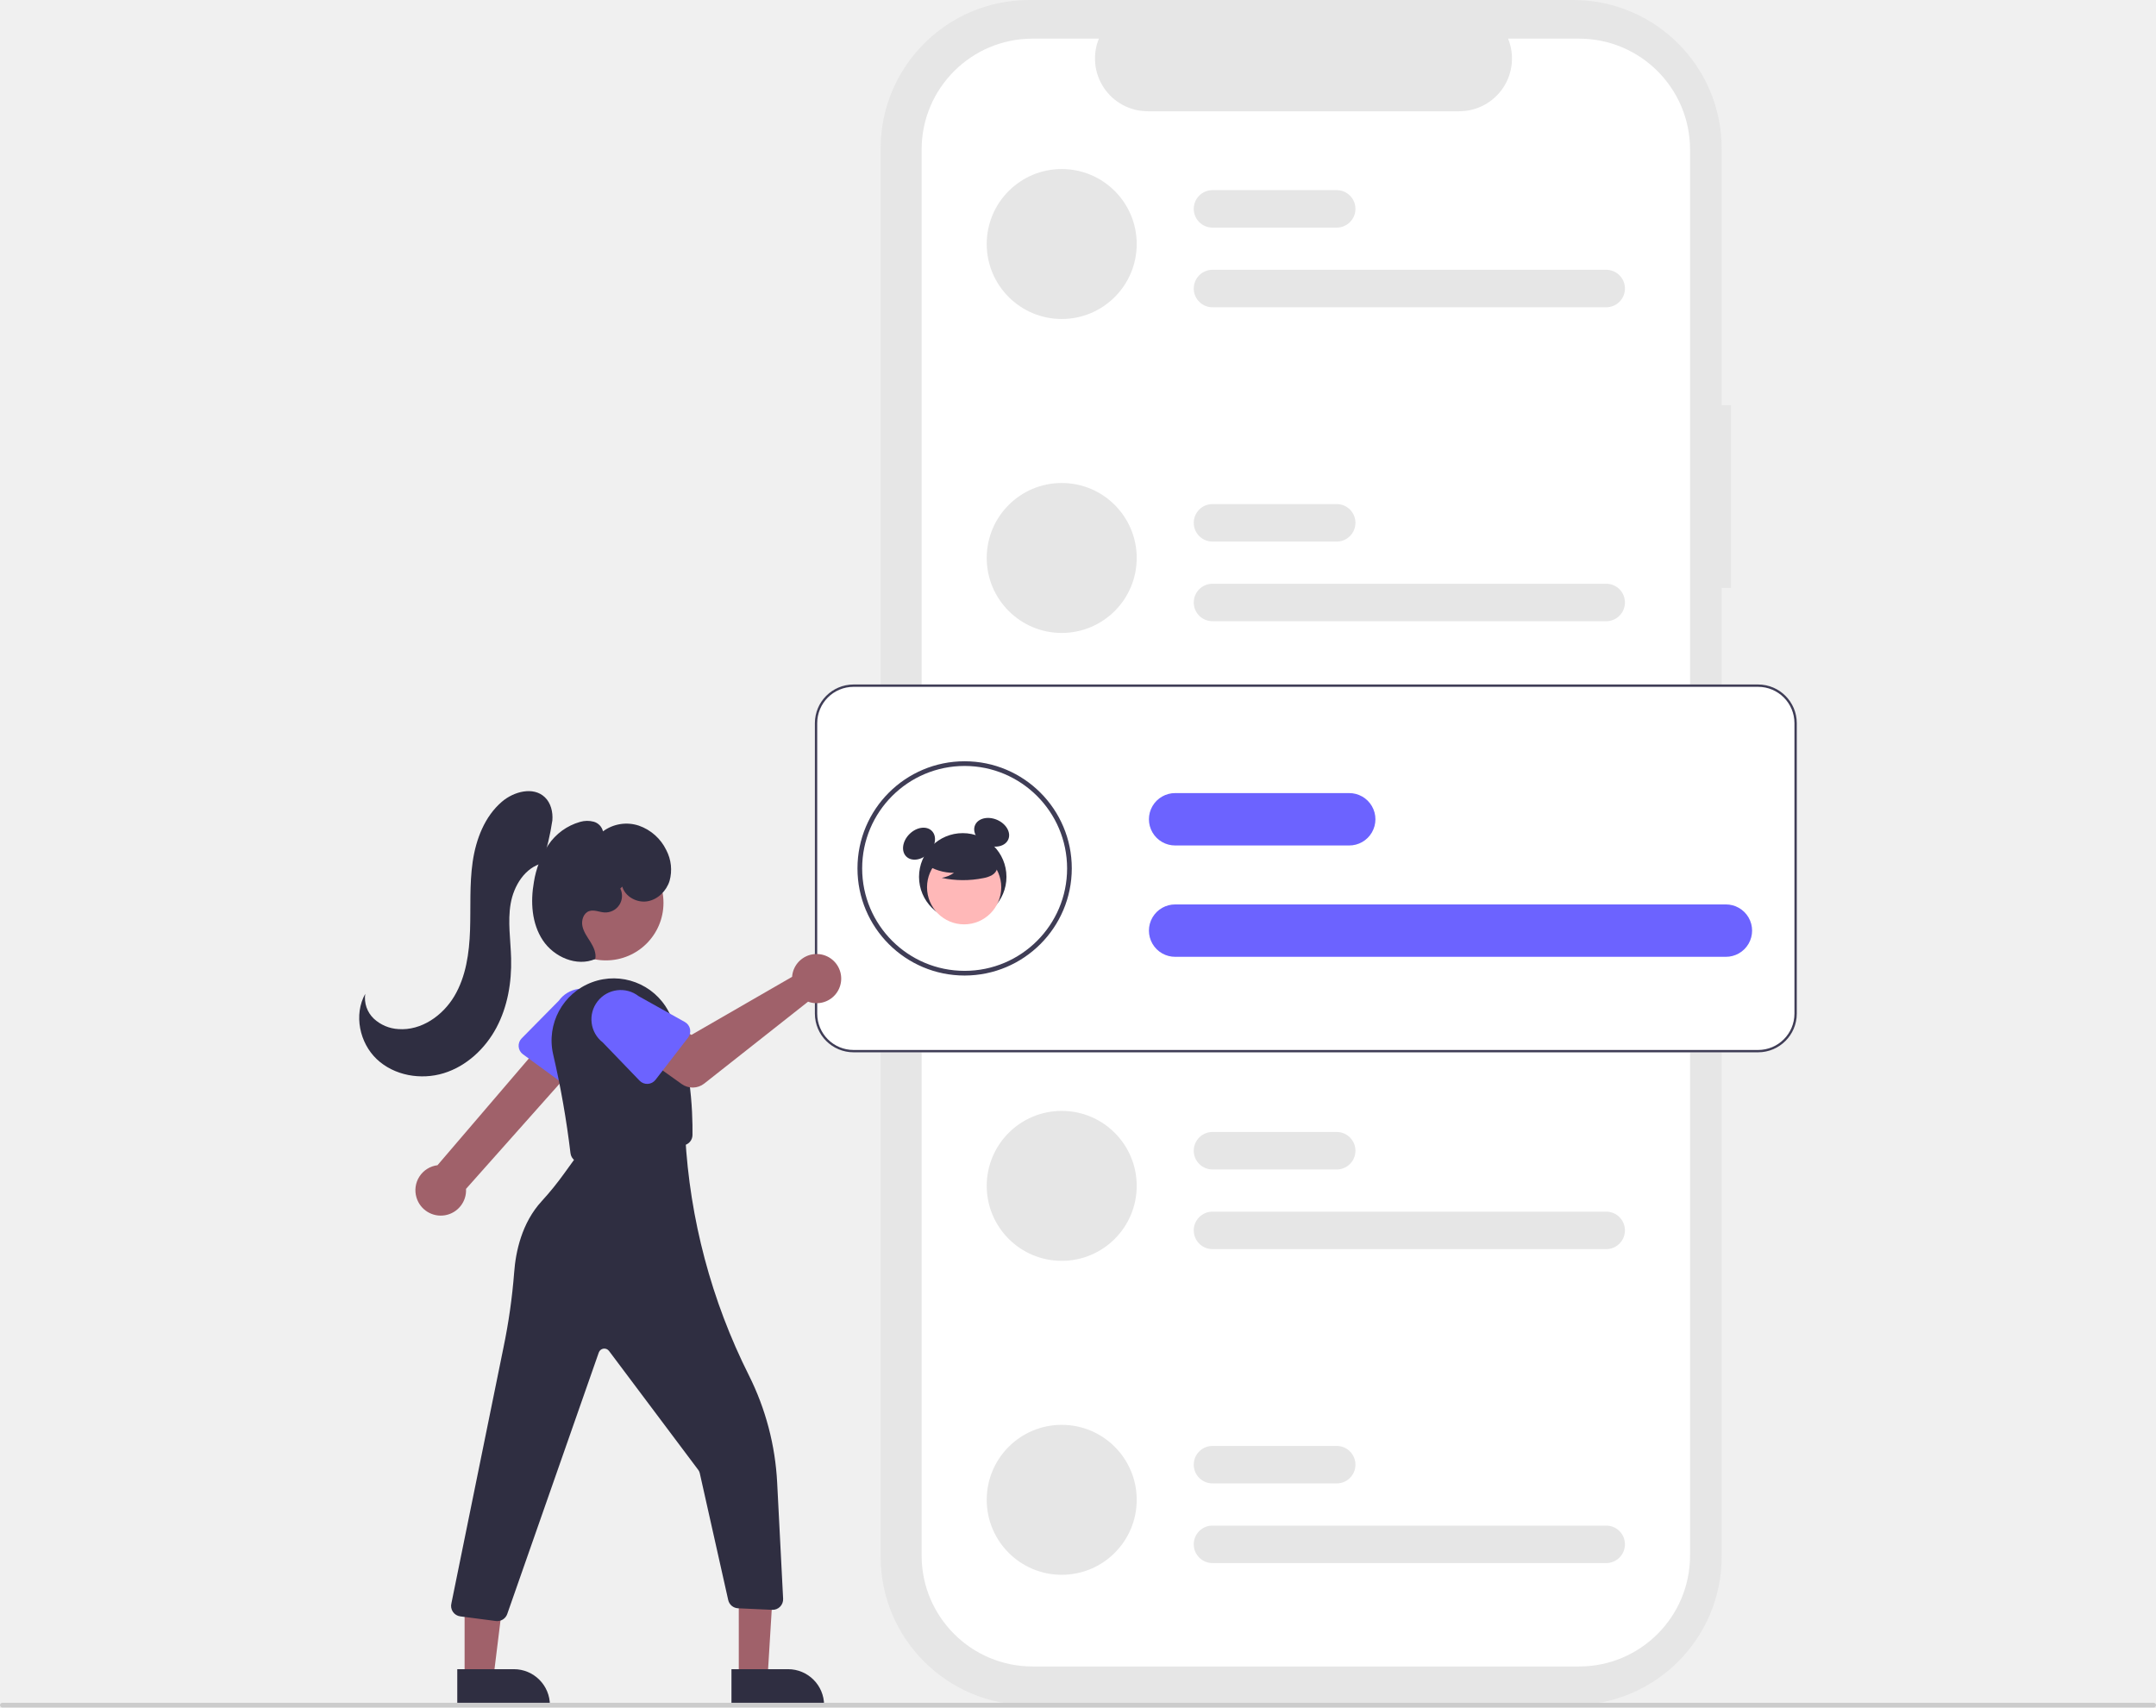
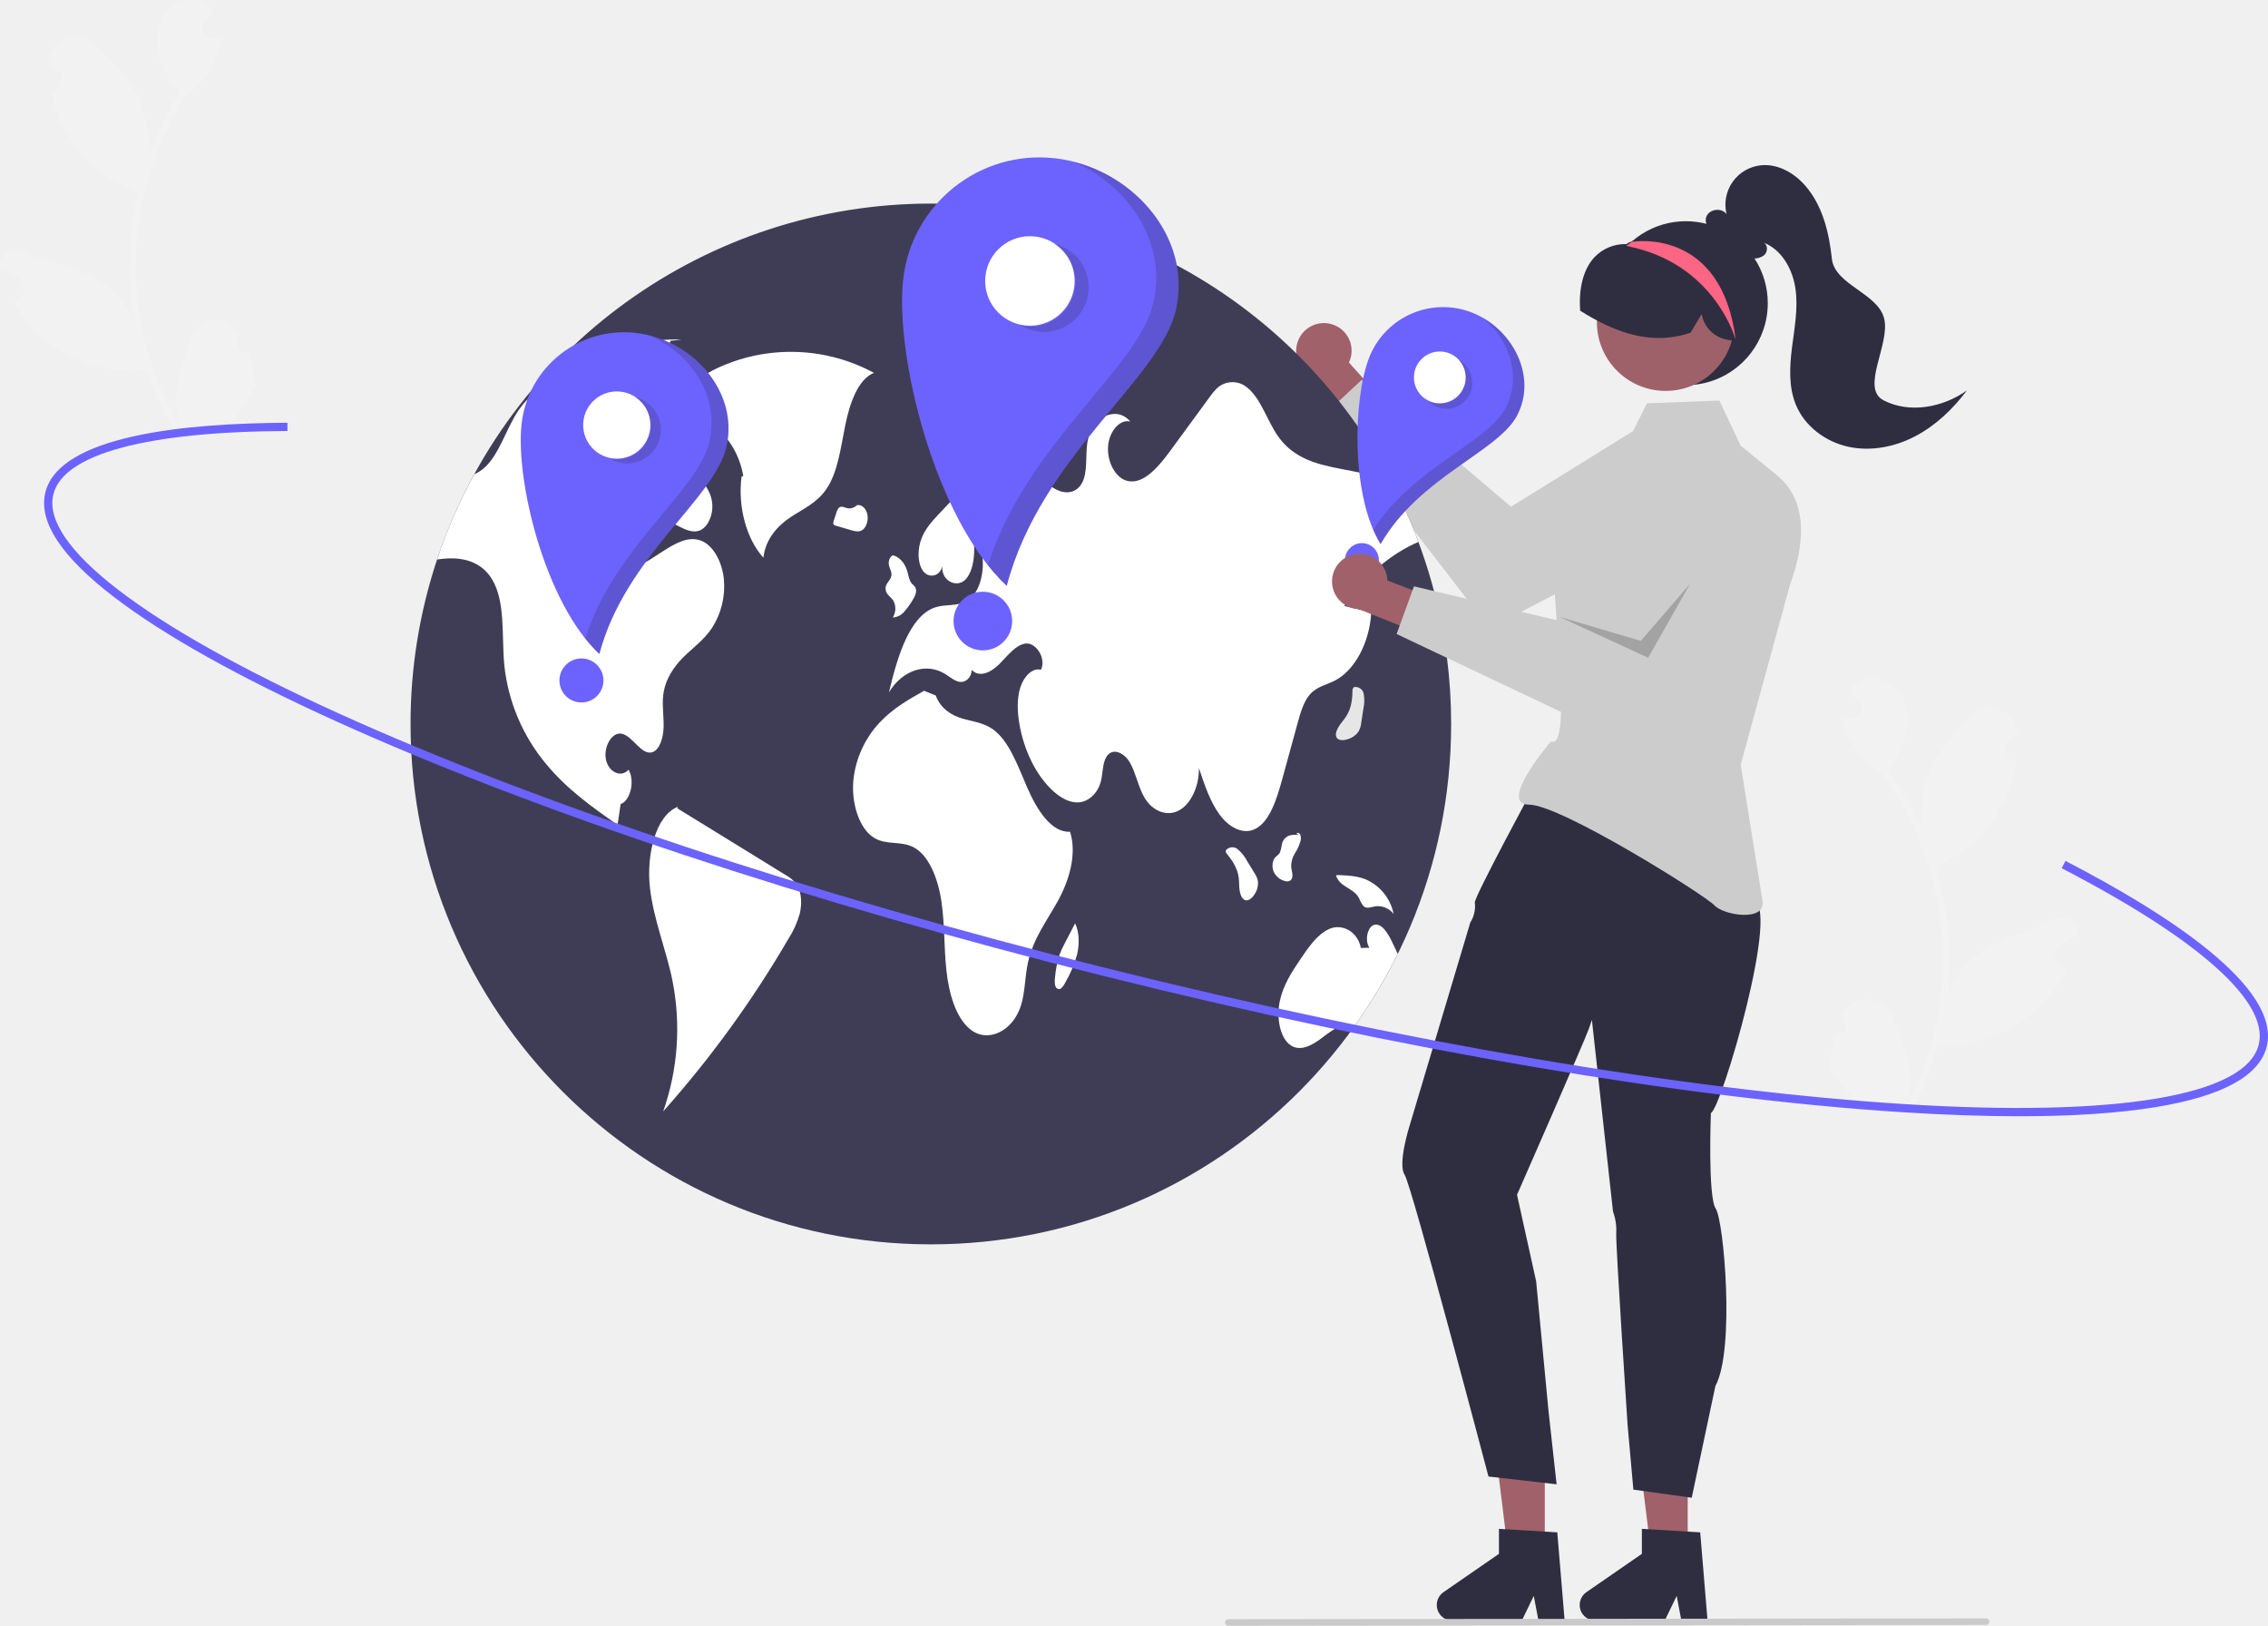
- <svg xmlns="http://www.w3.org/2000/svg" data-name="Layer 1" width="920" height="728.787" viewBox="0 0 920 728.787">
-   <path d="M878.666,258.554h-3.999V149.009A63.402,63.402,0,0,0,811.265,85.607H579.178a63.402,63.402,0,0,0-63.402,63.402v600.974a63.402,63.402,0,0,0,63.402,63.402H811.265a63.402,63.402,0,0,0,63.402-63.402V336.53h3.999Z" transform="translate(-140 -85.60667)" fill="#e6e6e6" />
-   <path d="M861.172,149.451v600.09a47.351,47.351,0,0,1-47.35,47.35h-233.2a47.351,47.351,0,0,1-47.35-47.35V149.451a47.351,47.351,0,0,1,47.35-47.35h28.29a22.507,22.507,0,0,0,20.83,30.99h132.96a22.507,22.507,0,0,0,20.83-30.99h30.29A47.351,47.351,0,0,1,861.172,149.451Z" transform="translate(-140 -85.60667)" fill="#fff" />
-   <path d="M593.053,157.758a32,32,0,0,0-0,64h0a32,32,0,0,0,0-64Z" transform="translate(-140 -85.60667)" fill="#e6e6e6" />
-   <path d="M825.391,216.758h-168a8,8,0,1,1,0-16h168a8,8,0,0,1,0,16Z" transform="translate(-140 -85.60667)" fill="#e6e6e6" />
-   <path d="M710.391,182.758h-53a8,8,0,1,1,0-16h53a8,8,0,0,1,0,16Z" transform="translate(-140 -85.60667)" fill="#e6e6e6" />
-   <path d="M593.053,291.758a32,32,0,0,0-0,64h0a32,32,0,0,0,0-64Z" transform="translate(-140 -85.60667)" fill="#e6e6e6" />
-   <path d="M825.391,350.758h-168a8,8,0,1,1,0-16h168a8,8,0,0,1,0,16Z" transform="translate(-140 -85.60667)" fill="#e6e6e6" />
-   <path d="M710.391,316.758h-53a8,8,0,1,1,0-16h53a8,8,0,0,1,0,16Z" transform="translate(-140 -85.60667)" fill="#e6e6e6" />
-   <path d="M593.053,559.758a32,32,0,0,0-0,64h0a32,32,0,0,0,0-64Z" transform="translate(-140 -85.60667)" fill="#e6e6e6" />
-   <path d="M825.391,618.758h-168a8,8,0,1,1,0-16h168a8,8,0,0,1,0,16Z" transform="translate(-140 -85.60667)" fill="#e6e6e6" />
-   <path d="M710.391,584.758h-53a8,8,0,1,1,0-16h53a8,8,0,0,1,0,16Z" transform="translate(-140 -85.60667)" fill="#e6e6e6" />
-   <path d="M593.053,693.758a32,32,0,0,0-0,64h0a32,32,0,0,0,0-64Z" transform="translate(-140 -85.60667)" fill="#e6e6e6" />
-   <path d="M825.391,752.758h-168a8,8,0,1,1,0-16h168a8,8,0,0,1,0,16Z" transform="translate(-140 -85.60667)" fill="#e6e6e6" />
-   <path d="M710.391,718.758h-53a8,8,0,1,1,0-16h53a8,8,0,0,1,0,16Z" transform="translate(-140 -85.60667)" fill="#e6e6e6" />
-   <path d="M890.222,534.758h-386a16.519,16.519,0,0,1-16.5-16.5v-124a16.519,16.519,0,0,1,16.5-16.5h386a16.519,16.519,0,0,1,16.5,16.5v124A16.519,16.519,0,0,1,890.222,534.758Z" transform="translate(-140 -85.60667)" fill="#fff" />
-   <path d="M551.625,501.984a45.726,45.726,0,1,1,45.726-45.726A45.778,45.778,0,0,1,551.625,501.984Zm0-89.452a43.726,43.726,0,1,0,43.726,43.726A43.776,43.776,0,0,0,551.625,412.532Z" transform="translate(-140 -85.60667)" fill="#3f3d56" />
-   <path d="M876.363,493.996H641.551a11.182,11.182,0,1,1,0-22.363H876.363a11.182,11.182,0,1,1,0,22.363Z" transform="translate(-140 -85.60667)" fill="#6c63ff" />
-   <path d="M715.629,446.474H641.551a11.182,11.182,0,1,1,0-22.363h74.078a11.182,11.182,0,1,1,0,22.363Z" transform="translate(-140 -85.60667)" fill="#6c63ff" />
-   <path d="M890.222,534.758h-386a16.519,16.519,0,0,1-16.5-16.5v-124a16.519,16.519,0,0,1,16.5-16.5h386a16.519,16.519,0,0,1,16.5,16.5v124A16.519,16.519,0,0,1,890.222,534.758Zm-386-156a15.518,15.518,0,0,0-15.5,15.5v124a15.518,15.518,0,0,0,15.5,15.5h386a15.518,15.518,0,0,0,15.5-15.5v-124a15.518,15.518,0,0,0-15.5-15.5Z" transform="translate(-140 -85.60667)" fill="#3f3d56" />
-   <circle cx="410.817" cy="374.25" r="18.654" fill="#2f2e41" />
-   <ellipse cx="532.163" cy="445.705" rx="7.719" ry="5.789" transform="translate(-299.2939 421.2334) rotate(-45)" fill="#2f2e41" />
-   <ellipse cx="563.162" cy="440.842" rx="5.789" ry="7.719" transform="translate(-203.4671 699.952) rotate(-66.86956)" fill="#2f2e41" />
-   <circle cx="411.409" cy="378.703" r="15.832" fill="#ffb8b8" />
-   <path d="M534.774,454.351a21.532,21.532,0,0,0,12.306,3.803,13.195,13.195,0,0,1-5.23,2.152,43.418,43.418,0,0,0,17.735.1,11.478,11.478,0,0,0,3.713-1.275,4.699,4.699,0,0,0,2.292-3.065c.389-2.223-1.343-4.242-3.143-5.603a23.184,23.184,0,0,0-19.482-3.893,10.669,10.669,0,0,0-5.77,3.261c-1.414,1.748-1.832,4.442-.486,6.242Z" transform="translate(-140 -85.60667)" fill="#2f2e41" />
-   <path d="M317.735,596.772a10.743,10.743,0,0,1,8.95-13.829l51.333-59.983,11.973,12.571L338.86,593.044a10.801,10.801,0,0,1-21.125,3.728Z" transform="translate(-140 -85.60667)" fill="#a0616a" />
-   <path d="M361.318,532.326a4.495,4.495,0,0,1,1.28-3.522l15.859-16.081a12.497,12.497,0,0,1,20.223,14.689l-10.545,20.056a4.5,4.5,0,0,1-6.638,1.539l-18.349-13.411A4.495,4.495,0,0,1,361.318,532.326Z" transform="translate(-140 -85.60667)" fill="#6c63ff" />
-   <circle cx="258.556" cy="385.354" r="24.561" fill="#a0616a" />
-   <path d="M385.201,580.868a4.448,4.448,0,0,1-1.766-3.064,393,393,0,0,0-7.402-42.21A26.493,26.493,0,0,1,425.229,517.208c9.659,18.128,10.397,43.017,10.266,52.876a4.492,4.492,0,0,1-3.753,4.367l-43.095,7.254a4.56,4.56,0,0,1-.76.063A4.462,4.462,0,0,1,385.201,580.868Z" transform="translate(-140 -85.60667)" fill="#2f2e41" />
-   <path d="M478.241,500.897a10.526,10.526,0,0,0-.239,1.64l-42.957,24.782-10.441-6.011-11.131,14.572,17.45,12.438a8,8,0,0,0,9.598-.234l44.297-34.946a10.497,10.497,0,1,0-6.576-12.241Z" transform="translate(-140 -85.60667)" fill="#a0616a" />
-   <path d="M433.608,528.493l-13.884,17.994a4.5,4.5,0,0,1-6.804.373L397.203,530.539a12.497,12.497,0,0,1,15.327-19.744l19.713,11.023a4.5,4.5,0,0,1,1.365,6.676Z" transform="translate(-140 -85.60667)" fill="#6c63ff" />
-   <polygon points="315.252 716.442 327.512 716.441 330.398 669.306 315.25 669.154 315.252 716.442" fill="#a0616a" />
-   <path d="M452.125,798.046l24.144-.001h.001A15.386,15.386,0,0,1,491.656,813.431v.5l-39.531.001Z" transform="translate(-140 -85.60667)" fill="#2f2e41" />
-   <polygon points="198.252 716.442 210.512 716.441 216.344 669.153 198.25 669.154 198.252 716.442" fill="#a0616a" />
-   <path d="M335.125,798.046l24.144-.001h.001A15.386,15.386,0,0,1,374.656,813.431v.5l-39.531.001Z" transform="translate(-140 -85.60667)" fill="#2f2e41" />
-   <path d="M351.614,777.489l-15.215-1.984a4.5,4.5,0,0,1-3.763-5.629l22.194-109.062a253.545,253.545,0,0,0,4.57-32.089c.648-8.773,3.216-21.18,11.772-30.456a128.635,128.635,0,0,0,9.725-12.016l6.718-9.302,44.752-7.12.031.554a259.338,259.338,0,0,0,27.135,102.178A115.399,115.399,0,0,1,471.636,718.535l2.536,49.452a4.506,4.506,0,0,1-1.303,3.402,4.448,4.448,0,0,1-3.396,1.322l-14.545-.661a4.508,4.508,0,0,1-4.187-3.511l-12.144-54.18a3.535,3.535,0,0,0-.615-1.335l-38.111-50.813a2.5,2.5,0,0,0-4.36.674l-39.07,111.627a4.523,4.523,0,0,1-4.253,3.014A4.418,4.418,0,0,1,351.614,777.489Z" transform="translate(-140 -85.60667)" fill="#2f2e41" />
-   <path d="M371.398,453.913a108.931,108.931,0,0,0,4.305-18.145c.287-3.587-.632-7.446-3.244-9.92-4.888-4.631-13.193-2.425-18.305,1.958-7.388,6.334-11.072,16.069-12.465,25.7s-.78,19.425-1.115,29.151-1.726,19.726-6.685,28.099-14.159,14.801-23.865,14.088a16.795,16.795,0,0,1-10.514-4.456,12.191,12.191,0,0,1-3.661-10.586c-4.96,8.882-2.446,20.921,4.953,27.904s18.78,8.957,28.507,5.975,17.733-10.457,22.515-19.437,6.534-19.353,6.28-29.524c-.195-7.81-1.523-15.684-.203-23.385s6.139-15.519,13.738-17.332Z" transform="translate(-140 -85.60667)" fill="#2f2e41" />
-   <path d="M405.525,464.037c1.296,4.328,6.251,6.997,10.71,6.265s8.124-4.403,9.479-8.713a17.938,17.938,0,0,0-1.402-13.151A20.479,20.479,0,0,0,412.594,438.001a16.814,16.814,0,0,0-15.289,2.443,5.623,5.623,0,0,0-3.929-4.109,10.745,10.745,0,0,0-5.897.087,24.296,24.296,0,0,0-13.522,9.837,39.536,39.536,0,0,0-6.129,15.798c-1.509,8.469-.952,17.722,3.804,24.89s14.487,11.4,22.381,7.982c.492-2.516-.674-5.05-2.023-7.231s-2.948-4.305-3.466-6.816.475-5.583,2.904-6.404c2.072-.701,4.282.434,6.465.572a7.084,7.084,0,0,0,6.795-10.207Z" transform="translate(-140 -85.60667)" fill="#2f2e41" />
-   <path d="M1059,814.393H141a1,1,0,0,1,0-2h918a1,1,0,0,1,0,2Z" transform="translate(-140 -85.60667)" fill="#ccc" />
+ <svg xmlns="http://www.w3.org/2000/svg" data-name="Layer 1" width="825.202" height="591.419" viewBox="0 0 825.202 591.419">
+   <path d="M855.224,530.608a3.613,3.613,0,0,0,2.907-6.134c-.074-.366-.127-.629-.202-.995q.054-.116.109-.231a9.703,9.703,0,0,1,17.876.899c2.596,7.179,5.991,14.407,6.561,21.897a28.705,28.705,0,0,1-.962,9.838,115.086,115.086,0,0,0,12.68-47.26,111.081,111.081,0,0,0-.112-12.411q-.335-5.081-1.115-10.11a116.419,116.419,0,0,0-20.767-50.362,30.983,30.983,0,0,1-12.25-13.954,23.634,23.634,0,0,1-1.847-6.551c.623.111,1.257.192,1.882.263.195.019.4.039.594.059l.073.007a3.58,3.58,0,0,0,3.208-5.689q-.383-.518-.766-1.036c-.387-.533-.785-1.056-1.172-1.588a1.784,1.784,0,0,1-.126-.16c-.445-.608-.891-1.205-1.336-1.812a10.352,10.352,0,0,1,3.543-3.119c4.865-2.553,11.309-.328,14.53,4.115,3.232,4.443,3.599,10.483,2.158,15.78a41.485,41.485,0,0,1-6.327,12.512c.242.341.494.672.735,1.012a117.172,117.172,0,0,1,11.316,19.923,48.709,48.709,0,0,1,3.957-22.465c3.093-6.578,8.567-11.985,13.427-17.57,5.837-6.708,16.999-3.142,17.56,5.732q.008.129.016.258-1.049.529-2.059,1.131a4.901,4.901,0,0,0,1.559,9.001l.099.02a48.767,48.767,0,0,1-1.623,7.224,50.21,50.21,0,0,1-26.436,30.272c-.41.187-.81.374-1.22.551a119.597,119.597,0,0,1,5.022,30.563,113.435,113.435,0,0,1-.934,18.292l.041-.214a29.974,29.974,0,0,1,11.026-16.813c8.167-6.095,19.39-7.957,28.118-12.756a5.625,5.625,0,0,1,8.352,5.867q-.022.113-.045.225a32.924,32.924,0,0,0-3.771,1.605q-1.049.529-2.059,1.131a4.901,4.901,0,0,0,1.559,9.001l.099.02c.071.014.133.027.204.04a48.808,48.808,0,0,1-9.622,13.625,50.254,50.254,0,0,1-37.15,14.279l-.01-0a119.562,119.562,0,0,1-9.113,23.048l-28.661-1.334c-.088-.323-.165-.656-.243-.979a32.599,32.599,0,0,0,7.953-.103c-2.005-2.708-4.009-5.437-6.014-8.145a1.781,1.781,0,0,1-.126-.16c-1.016-1.386-2.044-2.761-3.06-4.147l-.001-.002a47.75,47.75,0,0,1,1.963-12.086Z" transform="translate(-187.3989 -154.2905)" fill="#f2f2f2" />
+   <path d="M277.743,282.773a3.613,3.613,0,0,1-3.28-5.943c.051-.37.088-.635.14-1.005q-.061-.112-.123-.224a9.703,9.703,0,0,0-17.786,2.002c-2.148,7.326-5.089,14.75-5.196,22.26a28.705,28.705,0,0,0,1.568,9.76A115.086,115.086,0,0,1,237.489,263.235a111.08,111.08,0,0,1-.655-12.394q.02-5.092.488-10.16a116.419,116.419,0,0,1,17.616-51.549,30.983,30.983,0,0,0,11.364-14.684,23.634,23.634,0,0,0,1.438-6.653c-.615.15-1.243.27-1.862.378-.193.031-.397.064-.59.095l-.073.011a3.58,3.58,0,0,1-3.554-5.48q.35-.541.7-1.082c.353-.556.718-1.102,1.071-1.658a1.783,1.783,0,0,0,.116-.168c.407-.634.815-1.258,1.222-1.891a10.352,10.352,0,0,0-3.728-2.894c-5.013-2.248-11.307.371-14.248,5.005-2.951,4.635-2.944,10.685-1.179,15.883a41.485,41.485,0,0,0,7.088,12.097c-.22.355-.451.701-.671,1.056a117.172,117.172,0,0,0-10.063,20.584,48.709,48.709,0,0,0-5.337-22.177c-3.493-6.374-9.291-11.432-14.486-16.706-6.24-6.335-17.161-2.086-17.172,6.806q-0.0.129 0.0.258,1.08.463,2.125,1.002a4.901,4.901,0,0,1-1,9.08l-.098.026a48.767,48.767,0,0,0,2.066,7.109,50.21,50.21,0,0,0,28.256,28.581c.421.161.832.323,1.252.474a119.597,119.597,0,0,0-3.124,30.814,113.433,113.433,0,0,0,2.062,18.199l-.054-.211a29.974,29.974,0,0,0-12.044-16.1c-8.528-5.579-19.845-6.744-28.852-10.995a5.625,5.625,0,0,0-7.973,6.372q.029.111.059.222a32.924,32.924,0,0,1,3.863,1.369q1.08.464,2.125,1.002a4.901,4.901,0,0,1-1,9.081l-.098.026c-.07.018-.131.035-.201.053a48.808,48.808,0,0,0,10.445,13.005,50.254,50.254,0,0,0,37.961,11.957l.01-.001a119.563,119.563,0,0,0,10.52,22.441l28.523-3.102c.068-.328.124-.665.182-.992a32.599,32.599,0,0,1-7.944.388c1.834-2.827,3.665-5.674,5.499-8.501a1.779,1.779,0,0,0,.116-.168c.929-1.446,1.869-2.882,2.798-4.328l0-.002a47.75,47.75,0,0,0-2.706-11.941Z" transform="translate(-187.3989 -154.2905)" fill="#f2f2f2" />
+   <path d="M671.818,272.202a10.016,10.016,0,0,1,6.383,13.969l15.306,17.017-8.073,11.824L664.157,290.677a10.07,10.07,0,0,1,7.661-18.475Z" transform="translate(-187.3989 -154.2905)" fill="#a0616a" />
+   <path d="M815.114,313.989l0,0a20.026,20.026,0,0,0-27.608-6.542l-50.339,31.177-54.301-46.158L669.356,305.045l59.987,77.83,77.965-40.644C805.489,343.179,817.313,317.567,815.114,313.989Z" transform="translate(-187.3989 -154.2905)" fill="#ccc" />
+   <path d="M715.391,417.655a189.27,189.27,0,0,1-189.308,189.308c-104.551,0-189.308-84.757-189.308-189.308a189.245,189.245,0,0,1,9.655-59.842A189.506,189.506,0,0,1,526.083,228.347,189.245,189.245,0,0,1,693.021,328.333a186.774,186.774,0,0,1,10.464,23.106c.41,1.104.81,2.208,1.199,3.323v.011q2.603,7.351,4.586,14.976A189.32,189.32,0,0,1,715.391,417.655Z" transform="translate(-187.3989 -154.2905)" fill="#3f3d56" />
+   <path d="M505.371,289.931a63.517,63.517,0,0,0-55.761-2.281c-7.796,3.393-16.006,9.48-18.607,20.471,10.519-6.208,24.136,3.601,26.843,19.336l-.632.174c-1.43,10.899,1.762,22.764,7.941,29.522.811-7.02,5.427-11.797,9.967-14.781,4.54-2.984,9.562-5.152,13.027-10.282,4.108-6.081,5.151-14.969,6.783-23.077C496.563,300.905,499.659,292.19,505.371,289.931Z" transform="translate(-187.3989 -154.2905)" fill="#fff" />
+   <path d="M446.489,382.675c-2.913,4.375-6.805,7.12-10.296,10.538-3.481,3.429-6.794,8.056-7.488,13.998-.442,3.807.242,7.677.147,11.527-.094,3.849-1.378,8.182-3.996,9.139-4.133,1.493-7.288-6.184-11.537-6.72-3.376-.421-6.415,4.89-5.437,9.497.978,4.606,5.574,6.647,8.214,3.639,2.387,4.007.705,11.274-2.882,12.505-.379,2.524-.757,5.038-1.125,7.562-9.066-6.342-18.226-12.789-25.935-22.075a67.007,67.007,0,0,1-15.271-36.095c-.999-10.675.484-22.885-4.417-31.099-3.923-6.573-10.654-8.025-16.712-7.614-1.104.074-2.219.2-3.323.336a187.235,187.235,0,0,1,13.556-31.025,13.282,13.282,0,0,0,3.397-2.114c5.637-4.785,8.14-14.472,12.715-21.171q.442-.647.915-1.262c4.68-6.111,10.948-9.255,17.006-12.179,13.409-6.51,27.208-13.104,41.364-12.2l-4.028.389q-7.052,19.751-14.114,39.502-1.073,3.029-2.166,6.068c-2.671,7.488-5.427,15.46-5.017,23.842.242,4.964,1.967,10.265,5.248,11.968,3.06,1.578,6.405-.358,9.36-2.272,1.252-.799,2.493-1.599,3.744-2.408,4.491-2.892,9.465-5.858,14.209-3.923,4.344,1.767,7.551,7.667,8.161,14.03A28.049,28.049,0,0,1,446.489,382.675Z" transform="translate(-187.3989 -154.2905)" fill="#fff" />
+   <path d="M473.198,472.572q-19.674-12.113-39.348-24.227l.223-.573c-8.155,3.106-11.54,17.602-10.193,29.456,1.348,11.854,5.917,22.451,8.226,34.002a90.252,90.252,0,0,1-3.403,47.358,387.843,387.843,0,0,0,45.56-62.781,33.588,33.588,0,0,0,4.121-9.138c.833-3.442.705-7.58-.964-10.34A11.511,11.511,0,0,0,473.198,472.572Z" transform="translate(-187.3989 -154.2905)" fill="#fff" />
+   <path d="M421.435,325.653c-1.393,3.131-1.929,7.307-.665,10.547,1.291,3.309,4.019,4.804,6.532,6.05l7.247,3.592c2.411,1.195,5.01,2.402,7.468,1.419,2.964-1.186,5.02-5.833,4.488-10.148-.566-4.591-3.46-7.749-6.136-10.439q-5.618-5.645-11.237-11.291l-2.111,2.585A28.192,28.192,0,0,0,421.435,325.653Z" transform="translate(-187.3989 -154.2905)" fill="#fff" />
+   <path d="M676.541,374.735q4.891,1.152,9.781,2.303c-.568,11.012-6.026,21.203-13.346,24.894-3.05,1.536-6.447,2.103-8.971,4.975-2.282,2.608-3.439,6.668-4.501,10.549q-2.792,10.16-5.585,20.319c-1.998,7.299-4.564,15.408-9.76,18.037-4.459,2.261-9.56-.505-12.989-5.143-3.429-4.638-5.521-10.875-7.551-16.953.126,6.626-2.955,13.125-7.32,15.429-4.375,2.303-9.697.221-12.621-4.922-2.103-3.692-2.976-8.561-5.038-12.305-2.061-3.744-6.384-5.89-8.635-2.377-1.483,2.335-1.294,5.911-2.03,8.877-1.146,4.606-4.617,7.499-8.056,7.751-3.429.252-6.773-1.725-9.644-4.407-5.921-5.553-10.286-14.366-11.979-24.158-.747-4.365-.957-9.118.337-13.21,1.294-4.091,4.417-7.246,7.52-6.468,2.04-4.312-1.988-10.033-5.616-9.529-3.639.505-6.489,4.407-9.476,7.404-2.976,2.997-7.141,5.174-10.139,2.198.021,2.766-2.23,4.596-4.175,4.365-1.935-.221-3.66-1.777-5.437-2.882-6.868-4.281-15.586-1.441-20.466,6.657,3.05-12.978,7.52-27.87,16.89-30.92,3.828-1.251,8.004-.221,11.621-2.387,6.405-3.839,7.699-18.342,2.167-24.326.705,5.658.568,12.263-2.419,16.133-2.987,3.87-9.255,1.346-8.876-4.375-.862,3.944-5.153,4.543-7.131,1.514-1.988-3.029-1.819-7.982-.41-11.6s3.807-6.216,6.131-8.708c4.996-5.353,10.065-10.77,15.849-14.135,5.795-3.365,12.484-4.501,18.289-1.157,3.061,1.767,5.753,4.712,8.877,6.268,3.124,1.567,7.089,1.367,9.16-2.293,2.324-4.081,1.23-10.139,2.093-15.239,1.546-9.013,10.559-13.23,15.555-7.278-3.733-.957-7.593,3.46-8.056,8.813-.473,5.353,2.23,10.759,5.848,12.379,6.079,2.692,12.032-4.081,16.628-10.349q7.194-9.844,14.408-19.677a23.782,23.782,0,0,1,2.577-3.134,8.291,8.291,0,0,1,11.327-.231c4.859,3.965,7.141,12.095,11.127,17.69,5.784,8.13,14.44,10.107,22.496,11.684q9.008,1.751,18.026,3.523a186.774,186.774,0,0,1,10.464,23.106C693.305,355.762,683.913,363.849,676.541,374.735Z" transform="translate(-187.3989 -154.2905)" fill="#fff" />
+   <path d="M695.955,501.276a188.546,188.546,0,0,1-15.671,26.219c-3.786-1.62-7.856,1.273-11.401,3.986-3.702,2.84-8.151,5.606-11.947,3.018-3.881-2.65-5.132-10.065-3.902-15.944,1.23-5.869,4.301-10.538,7.278-14.976,3.155-4.712,6.531-9.602,10.917-11.432,4.396-1.83,10.044.757,11.327,7.004l3.113-.105c-1.746-2.398-.831-7.362,1.515-8.235,2.703-1.02,5.048,2.692,6.647,5.974C694.546,498.268,695.272,499.762,695.955,501.276Z" transform="translate(-187.3989 -154.2905)" fill="#fff" />
+   <path d="M576.727,456.853c-6.691.421-11.992-7.817-15.514-15.92-3.522-8.104-6.736-17.371-12.773-21.496-3.45-2.357-7.383-2.68-11.125-3.822-3.742-1.142-7.659-3.505-9.447-8.318l-4.245-1.715c-5.606,3.152-11.285,6.362-16.116,11.491a36.018,36.018,0,0,0-9.603,20.993c-.811,8.496,2.183,17.97,7.778,21.161,4.421,2.522,9.567.932,14.045,3.241,5.595,2.884,8.916,11.264,10.173,19.537s.939,16.871,1.838,25.238,3.379,17.073,8.509,21.361c6.42,5.366,15.841.907,18.722-8.86,1.413-4.791,1.364-10.197,2.421-15.171,1.861-8.758,6.883-15.256,10.866-22.441C576.241,474.949,579.376,465.191,576.727,456.853Z" transform="translate(-187.3989 -154.2905)" fill="#fff" />
+   <path d="M510.607,370.79a17.86,17.86,0,0,1,1.742,1.85,6.077,6.077,0,0,1-.107,6.276,5.839,5.839,0,0,0,4.181-2.125,26.879,26.879,0,0,0,3.206-4.516c.683-1.113,1.408-2.618.945-3.939-.316-.902-1.064-1.287-1.588-1.965-.831-1.075-1.036-2.783-1.466-4.259-.928-3.188-3.153-5.532-5.567-5.867l.335.064c-1.009.345-1.713,1.947-1.49,3.388.203,1.312,1.046,2.402.963,3.741-.121,1.925-2.044,2.828-2.163,4.753A3.674,3.674,0,0,0,510.607,370.79Z" transform="translate(-187.3989 -154.2905)" fill="#fff" />
+   <path d="M499.142,338.082c.01-.003.02-.003.03-.006a5.357,5.357,0,0,0,.571-.608Z" transform="translate(-187.3989 -154.2905)" fill="#e6e6e6" />
+   <path d="M501.149,347.116c1.479-.951,2.306-3.582,1.817-5.785-.486-2.189-2.206-3.66-3.793-3.256a3.866,3.866,0,0,1-3.595,1.058c-.981-.253-2.058-.903-2.909-.164a4.404,4.404,0,0,0-.991,1.935q-.472,1.45-.945,2.9a1.83,1.83,0,0,0-.112,1.099.931.931,0,0,0,.714.568q2.835.836,5.669,1.671C498.381,347.549,499.868,347.94,501.149,347.116Z" transform="translate(-187.3989 -154.2905)" fill="#fff" />
+   <path d="M643.805,471.848q-1.31-2.145-2.62-4.29a14.334,14.334,0,0,0-3.453-4.336,3.06,3.06,0,0,0-4.356.436l.106.817c1.991,2.498,4.098,5.273,4.603,8.98.199,1.462.13,2.974.304,4.442s.671,2.99,1.618,3.623c1.375.919,2.99-.436,3.969-2.089a7.193,7.193,0,0,0,1.115-4.579A8.03,8.03,0,0,0,643.805,471.848Z" transform="translate(-187.3989 -154.2905)" fill="#fff" />
+   <path d="M682.68,417.231q.379-2.485.758-4.97a14.334,14.334,0,0,0,.15-5.541,3.06,3.06,0,0,0-3.614-2.471l-.445.693c-.085,3.193-.261,6.673-2.262,9.834-.789,1.246-1.816,2.359-2.628,3.594s-1.412,2.72-1.095,3.814c.461,1.589,2.569,1.592,4.382.958a7.193,7.193,0,0,0,3.801-2.785A8.03,8.03,0,0,0,682.68,417.231Z" transform="translate(-187.3989 -154.2905)" fill="#e6e6e6" />
+   <path d="M657.508,473.709c.427-1.228-.189-2.636-.32-3.993a8.765,8.765,0,0,1,1.334-4.969,16.154,16.154,0,0,0,2.078-4.556,3.812,3.812,0,0,0-.1-2.231c-.289-.65-.99-.946-1.391-.431l.86.554a7.829,7.829,0,0,0-3.489.169,4.318,4.318,0,0,0-2.644,2.981,18.441,18.441,0,0,1-.693,3.092c-.513,1.054-1.505,1.405-2.129,2.33a5.57,5.57,0,0,0,.088,5.292,6.177,6.177,0,0,0,3.494,2.748C655.645,475.069,657.028,475.089,657.508,473.709Z" transform="translate(-187.3989 -154.2905)" fill="#fff" />
+   <path d="M681.91,481.072a12.005,12.005,0,0,0,1.512,2.775c1.168,1.177,2.756.454,4.173.168a7.215,7.215,0,0,1,6.864,2.753A17.471,17.471,0,0,0,684.411,474.231c-3.341-1.362-6.86-1.494-10.334-1.616l-.6.154C675.006,477.22,679.808,477.121,681.91,481.072Z" transform="translate(-187.3989 -154.2905)" fill="#fff" />
+   <path d="M578.558,490.177l.009.019q.087-.168.175-.336Z" transform="translate(-187.3989 -154.2905)" fill="#e6e6e6" />
+   <path d="M574.856,497.342a32.889,32.889,0,0,0-2.077,4.562,39.711,39.711,0,0,0-1.505,7.806c-.188,1.504-.246,3.426.697,4.159a1.337,1.337,0,0,0,1.749-.238,6.918,6.918,0,0,0,1.268-1.885,43.417,43.417,0,0,0,4.28-10.159c.902-3.744.894-8.151-.701-11.393Q576.711,493.769,574.856,497.342Z" transform="translate(-187.3989 -154.2905)" fill="#fff" />
+   <path d="M539.143,306.44a4.215,4.215,0,0,0,4.542.886,14.999,14.999,0,0,0,4.274-2.823,10.055,10.055,0,0,0,2.591-2.826,5.732,5.732,0,0,0,.53-4.366c-.585-1.712-2.07-2.286-3.38-2.674q-3.146-.933-6.292-1.866l1.517-1.368c-1.561-.838-3.288.717-4.264,2.642a14.224,14.224,0,0,0-1.294,3.984C536.844,301.051,537.355,304.649,539.143,306.44Z" transform="translate(-187.3989 -154.2905)" fill="#e6e6e6" />
+   <path d="M576.174,294.008a3.465,3.465,0,0,0,4.722.384,5.279,5.279,0,0,0,2.089-3.762c.148-1.65-.667-3.484-1.832-3.626l.267-1.545c-2.244-.405-5.006-.487-6.209,2.239A6.399,6.399,0,0,0,576.174,294.008Z" transform="translate(-187.3989 -154.2905)" fill="#e6e6e6" />
+   <path d="M571.227,211.865a49.926,49.926,0,0,0-55.207,44.015c-3.091,27.399,11.344,86.898,37.662,111.528,12.392-47.189,55.815-75.179,61.56-100.336C621.381,240.191,598.627,214.955,571.227,211.865Z" transform="translate(-187.3989 -154.2905)" fill="#6c63ff" />
+   <circle id="a2705e7e-530b-43fb-b0c6-4087ca2c8018" data-name="b262ea8c-1946-46c9-a449-3a1996c39394" cx="374.728" cy="102.203" r="16.282" fill="#fff" />
+   <circle id="bb575e01-1284-49d3-8651-037e5b7ffa75" data-name="bcc29a3a-8123-4529-80aa-6f70df2823cf" cx="357.608" cy="225.929" r="10.665" fill="#6c63ff" />
+   <path d="M575.599,244.828A16.282,16.282,0,0,1,558.827,272.741a16.28,16.28,0,0,0,11.909-29.853A16.282,16.282,0,0,1,575.599,244.828Z" transform="translate(-187.3989 -154.2905)" fill="#231f20" opacity="0.2" style="isolation:isolate" />
+   <path d="M615.306,267.124c-5.746,25.157-49.169,53.147-61.56,100.336a69.061,69.061,0,0,1-6.877-7.535c13.925-44.356,54.645-71.309,60.196-95.615,4.968-21.754-8.988-42.429-29.015-51.163C602.292,219.242,620.932,242.491,615.306,267.124Z" transform="translate(-187.3989 -154.2905)" fill="#231f20" opacity="0.2" style="isolation:isolate" />
+   <path d="M418.644,275.396a37.492,37.492,0,0,0-41.459,33.054c-2.321,20.576,8.519,65.257,28.283,83.754,9.306-35.437,41.915-56.457,46.23-75.349C456.308,296.668,439.22,277.717,418.644,275.396Z" transform="translate(-187.3989 -154.2905)" fill="#6c63ff" />
+   <circle id="b2d5ab8a-e71c-4a1a-aadf-98f8ab95825b" data-name="b262ea8c-1946-46c9-a449-3a1996c39394" cx="224.412" cy="154.621" r="12.228" fill="#fff" />
+   <circle id="bac33ac8-32b5-423c-9bc5-6c03ceb8d8dc" data-name="bcc29a3a-8123-4529-80aa-6f70df2823cf" cx="211.555" cy="247.535" r="8.009" fill="#6c63ff" />
+   <path d="M421.928,300.151A12.227,12.227,0,1,1,409.332,321.112a12.226,12.226,0,0,0,8.943-22.418A12.227,12.227,0,0,1,421.928,300.151Z" transform="translate(-187.3989 -154.2905)" fill="#231f20" opacity="0.2" style="isolation:isolate" />
+   <path d="M451.746,316.894c-4.315,18.892-36.924,39.911-46.23,75.349a51.862,51.862,0,0,1-5.165-5.658c10.457-33.31,41.036-53.55,45.205-71.803,3.731-16.337-6.75-31.863-21.789-38.421C441.973,280.936,455.971,298.395,451.746,316.894Z" transform="translate(-187.3989 -154.2905)" fill="#231f20" opacity="0.2" style="isolation:isolate" />
+   <polygon points="614.063 564.054 600.638 564.054 594.251 512.27 614.066 512.271 614.063 564.054" fill="#a0616a" />
+   <path d="M808.684,743.836H799.158l-1.7-8.994-4.355,8.994H767.836a5.68,5.68,0,0,1-3.227-10.353l20.177-13.935v-9.093l21.223,1.267Z" transform="translate(-187.3989 -154.2905)" fill="#2f2e41" />
+   <polygon points="562.063 564.054 548.638 564.054 542.251 512.27 562.066 512.271 562.063 564.054" fill="#a0616a" />
+   <path d="M756.684,743.836H747.158l-1.7-8.994-4.355,8.994H715.836a5.68,5.68,0,0,1-3.227-10.353l20.177-13.935v-9.093l21.223,1.267Z" transform="translate(-187.3989 -154.2905)" fill="#2f2e41" />
+   <path d="M698.458,581.624C701.027,585.477,728.977,691.417,728.977,691.417l24.783,2.826-2.942-26.655-4.496-47.17-6.962-31.485s24.587-55.957,26.141-60.414l1.105-3.199L774.287,595.035a19.577,19.577,0,0,1,1.169,7.785c-.231,4.355,4.136,69.869,4.136,69.869l2.1,23.495,21.233,2.95L811.54,658.48c7.194-13.206,3.07-60.131.128-64.499s-1.773-34.787-1.773-34.787c3.756-1.322,26.157-77.706,14.953-77.255.719-4.072,1.285-7.708,1.285-7.708L806.684,458.547l-48.673-12.653-12.28-5.896s-21.932,40.554-21.713,42.571a11.214,11.214,0,0,1-1.657,7.309l-22.143,74.108S695.863,577.731,698.458,581.624Z" transform="translate(-187.3989 -154.2905)" fill="#2f2e41" />
+   <path d="M820.74,316.438,812.997,299.998l-26.354,1.013-8.596,17.103s-24.567,29.343-25.362,38.884c-1,12,7.312,70.812-1,67,0,0-19.595,23-8,23s64.042,32.924,67.484,36.627,18.804,6.103,17.516-1.627-7.944-49.534-7.944-49.534l18.019-65.733c5.186-14.192,6.8-30.11-4.923-39.643Z" transform="translate(-187.3989 -154.2905)" fill="#ccc" />
+   <path d="M723.121,268.05A28.881,28.881,0,0,0,685.623,284.238c-5.885,14.825-6.86,50.228,4.091,67.972,14.081-24.459,42.568-33.491,49.595-46.661C746.817,291.476,737.946,273.935,723.121,268.05Z" transform="translate(-187.3989 -154.2905)" fill="#6c63ff" />
+   <circle id="f50692ea-d13f-4759-b5e2-05248e17533e" data-name="b262ea8c-1946-46c9-a449-3a1996c39394" cx="523.867" cy="137.29" r="9.419" fill="#fff" />
+   <circle id="aec6a1c4-a00c-42b6-a49d-0158b63ca54a" data-name="bcc29a3a-8123-4529-80aa-6f70df2823cf" cx="495.528" cy="203.754" r="6.169" fill="#6c63ff" />
+   <path d="M720.557,287.114a9.419,9.419,0,0,1-13.6,13.034A9.418,9.418,0,0,0,718.137,285.293,9.419,9.419,0,0,1,720.557,287.114Z" transform="translate(-187.3989 -154.2905)" fill="#231f20" opacity="0.2" style="isolation:isolate" />
+   <path d="M739.336,305.588c-7.026,13.17-35.514,22.202-49.595,46.661a39.949,39.949,0,0,1-2.695-5.25c14.507-22.645,41.328-31.508,48.117-44.233,6.076-11.389,1.424-25.048-8.429-32.963C739.341,276.884,746.217,292.691,739.336,305.588Z" transform="translate(-187.3989 -154.2905)" fill="#231f20" opacity="0.2" style="isolation:isolate" />
+   <path d="M680.146,355.92a10.016,10.016,0,0,1,12.035,9.542l21.368,8.202-1.817,14.201-30.013-12.007a10.07,10.07,0,0,1-1.572-19.938Z" transform="translate(-187.3989 -154.2905)" fill="#a0616a" />
+   <path d="M829.452,326.656l0,0a20.026,20.026,0,0,0-27.565,6.719l-30.671,50.649L701.869,367.586l-6.318,17.345,88.805,42.066,44.977-71.637C836.068,345.896,839.365,332.708,829.452,326.656Z" transform="translate(-187.3989 -154.2905)" fill="#ccc" />
+   <path d="M830.597,264.583a29.823,29.823,0,1,1-51.295-20.685l.143-.143c.239-.251.477-.501.728-.74a.012.012,0,0,0,.012-.012c.31-.286.62-.573.942-.847a29.815,29.815,0,0,1,49.47,22.427Z" transform="translate(-187.3989 -154.2905)" fill="#2f2e41" />
+   <circle cx="606.028" cy="117.193" r="25.008" fill="#9e616a" />
+   <path d="M819.983,278.615l-4.144-.732a11.554,11.554,0,0,1-9.305-9.317l-4.043,6.776-.177.059c-9.633,3.198-19.655,2.242-30.634-2.92a85.465,85.465,0,0,1-9.118-5.027l-.217-.135-.018-.254c-.56-8.135,1.266-14.932,5.142-19.137a15.417,15.417,0,0,1,11.634-4.85.957.957,0,0,0,.413-.228c.056-.041.111-.082.167-.12v-.042l.287-.135c.617-.29,1.246-.568,1.875-.822a28.199,28.199,0,0,1,29.448,5.708c7.703,7.354,11.236,19.695,8.792,30.711Z" transform="translate(-187.3989 -154.2905)" fill="#2f2e41" />
+   <path d="M872.73,299.922c-8.51-4.392,2.435-20.334.236-29.655-2.199-9.321-18.037-12.319-19.046-21.842s-3.382-19.346-9.667-26.572c-4.016-4.618-9.933-8.027-16.025-7.448a14.409,14.409,0,0,0-12.628,17.792c-1.735-2.458-6.223-1.925-7.334.871-.988,2.485,1.194,5.496,3.763,5.716,3.36,4.15,7.209,8.554,12.473,9.391a5.681,5.681,0,0,0,4.841-1.117c1.239-1.189,1.335-3.567-.134-4.456,6.616,2.628,10.495,9.782,11.477,16.833.982,7.051-.377,14.185-1.271,21.248s-1.281,14.492,1.489,21.05c3.272,7.749,10.805,13.303,19.025,15.084s16.976.04,24.417-3.881c7.441-3.922,13.646-9.909,18.715-16.622C894.326,302.511,882.246,304.834,872.73,299.922Z" transform="translate(-187.3989 -154.2905)" fill="#2f2e41" />
+   <path d="M818.919,277.92s-7.408-27.652-39.163-34.034c-.036-.012-.155-.06-.31-.131-.095-.06-.215-.119-.334-.179.358-.203.704-.382,1.062-.561a.012.012,0,0,0,.012-.012c.31-.286.62-.573.942-.847l.907.036S813.897,237.146,818.919,277.92Z" transform="translate(-187.3989 -154.2905)" fill="#fd6584" />
+   <polygon points="614.934 212.357 596.999 233.136 567.364 224.385 599.671 239.273 614.934 212.357" opacity="0.2" />
+   <path d="M909.985,745.402l-275.75.307a1.191,1.191,0,0,1,0-2.381l275.75-.307a1.191,1.191,0,1,1,0,2.381Z" transform="translate(-187.3989 -154.2905)" fill="#cacaca" />
+   <path d="M922.088,560.362q-19.368,0-42.457-1.464c-79.614-5.056-182.738-22.633-290.376-49.492C481.618,482.547,382.326,449.612,309.67,416.672c-35.393-16.047-62.556-31.236-80.735-45.147-19.247-14.727-27.666-27.564-25.024-38.153,5.148-20.629,50.731-25.142,88.064-25.295l.013,3c-51.268.21-81.514,8.387-85.166,23.022-4.652,18.64,33.287,47.741,104.087,79.841,72.496,32.868,171.605,65.739,279.073,92.557,107.467,26.816,210.401,44.363,289.84,49.408,77.579,4.928,124.743-2.938,129.395-21.578,3.862-15.477-21.598-38.275-71.689-64.198l1.379-2.664c36.397,18.836,78.646,45.852,73.222,67.589-2.643,10.589-16.105,17.965-40.015,21.923C958.483,559.232,941.743,560.362,922.088,560.362Z" transform="translate(-187.3989 -154.2905)" fill="#6c63ff" />
</svg>
